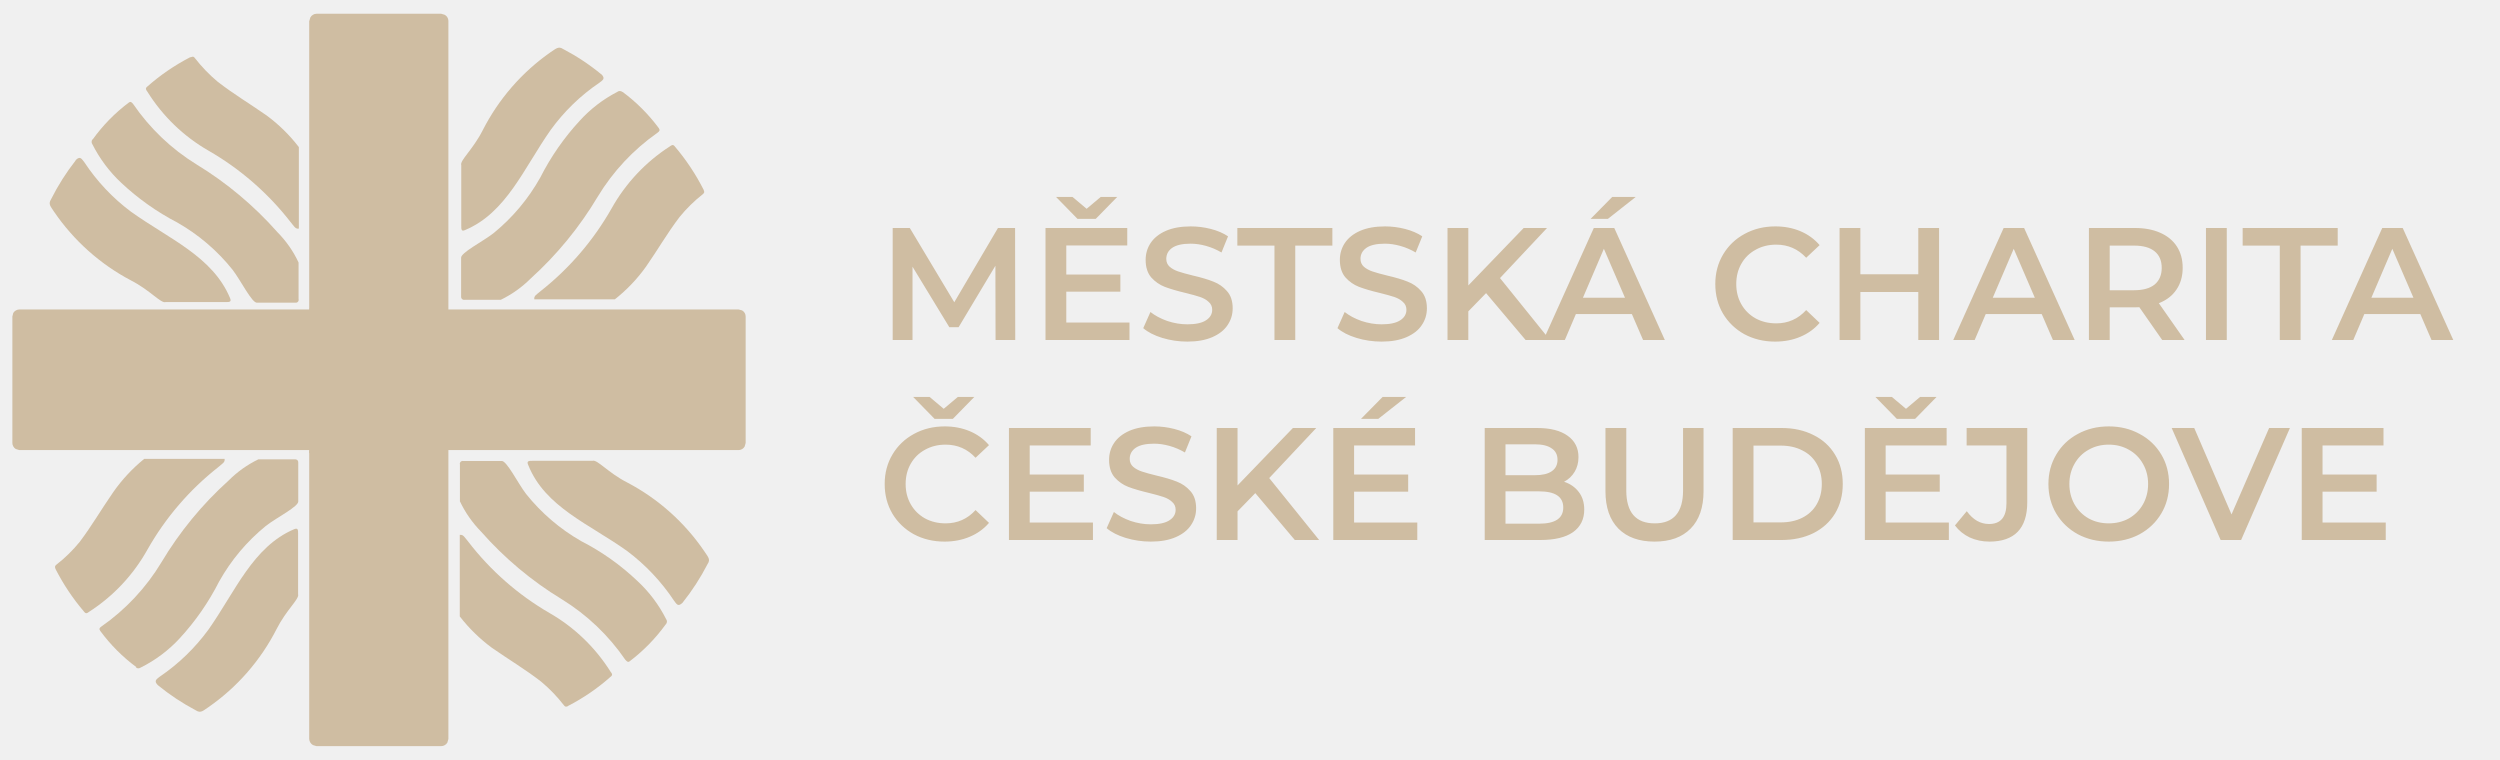
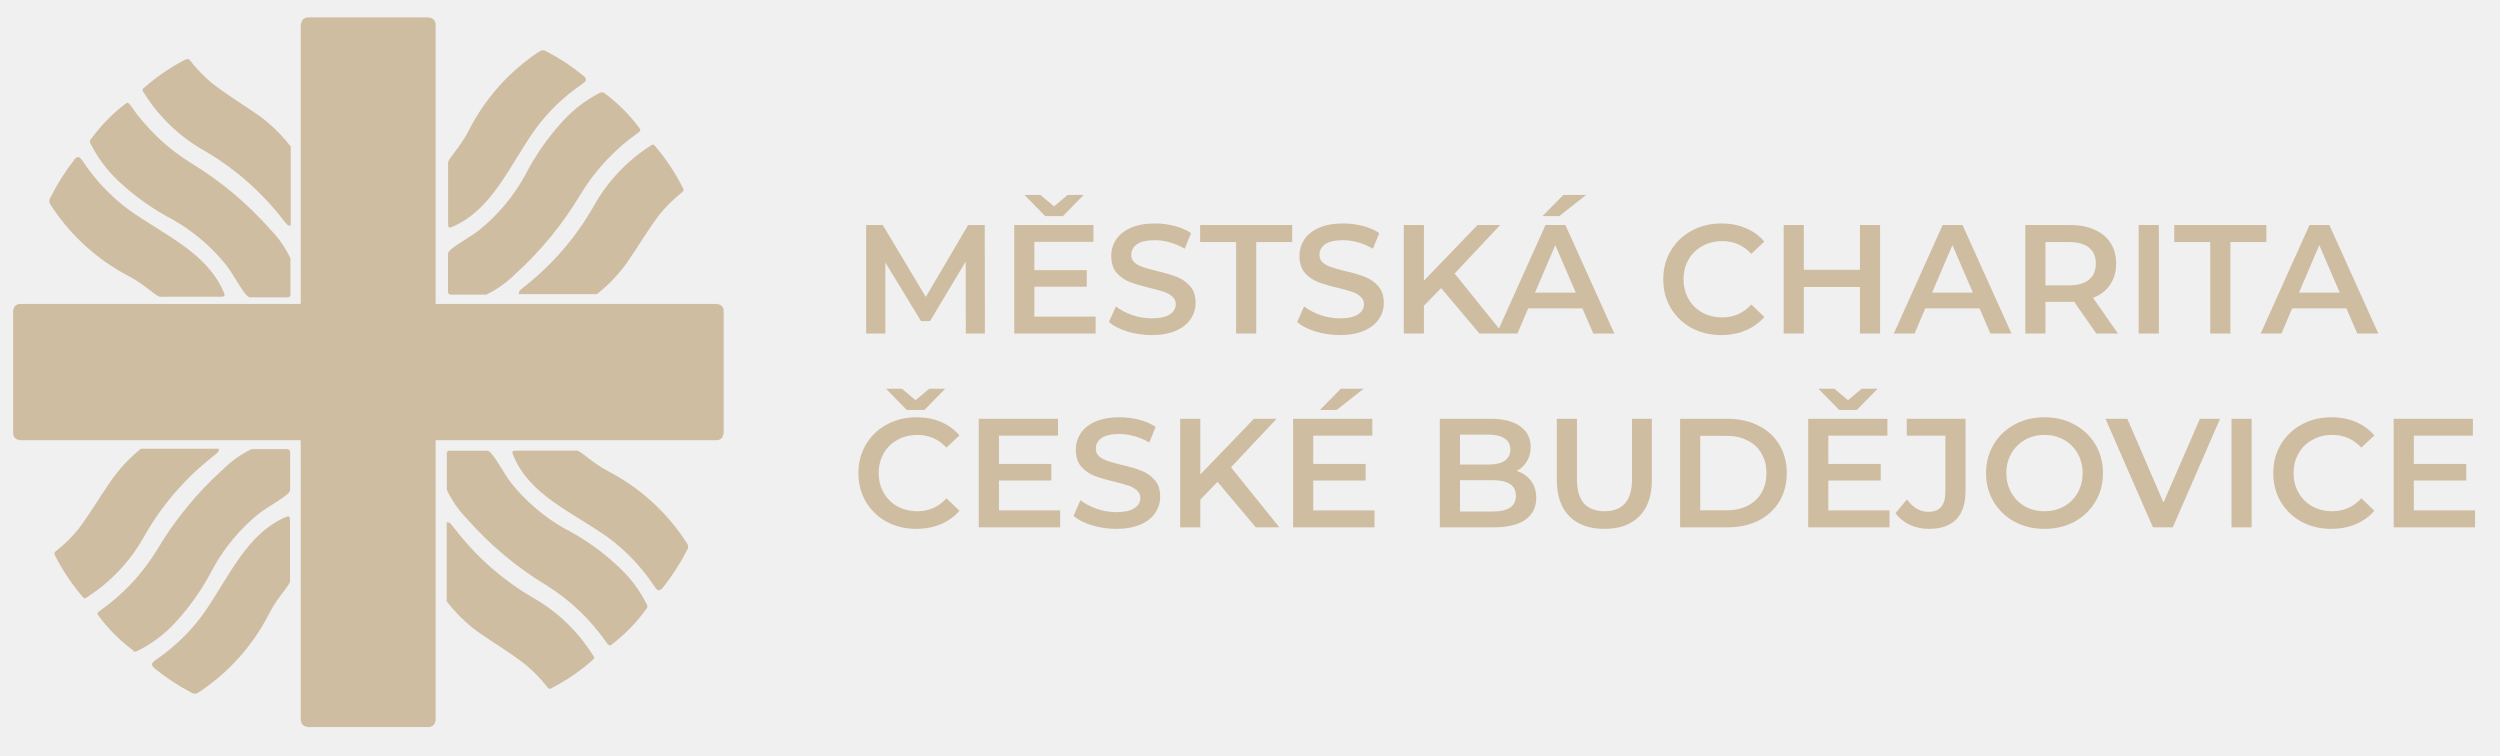
- <svg xmlns="http://www.w3.org/2000/svg" width="125" height="38" viewBox="0 0 125 38" fill="none">
+ <svg xmlns="http://www.w3.org/2000/svg" width="129" height="39" viewBox="0 0 129 39" fill="none">
  <g clip-path="url(#clip0)">
-     <path d="M2.766 28.431C3.161 29.207 3.645 29.933 4.211 30.593C4.3 30.714 4.383 30.646 4.45 30.593C5.661 29.816 6.664 28.748 7.369 27.486C8.269 25.893 9.469 24.494 10.902 23.366C11.104 23.185 11.261 23.124 11.231 22.943H7.212C6.621 23.421 6.099 23.981 5.663 24.606C5.056 25.483 4.6 26.276 3.986 27.093C3.641 27.517 3.25 27.9 2.819 28.234C2.736 28.302 2.736 28.348 2.774 28.439" fill="#CFBDA2" />
-     <path d="M6.823 33.36C6.132 32.85 5.522 32.238 5.012 31.545C4.944 31.447 4.967 31.394 5.079 31.319C6.288 30.474 7.308 29.382 8.073 28.113C8.982 26.591 10.112 25.215 11.425 24.031C11.861 23.593 12.367 23.233 12.922 22.965H14.726C14.876 22.965 14.913 23.041 14.913 23.124V25.052C14.966 25.316 13.828 25.876 13.289 26.299C12.343 27.069 11.551 28.012 10.954 29.081C10.429 30.116 9.764 31.073 8.978 31.923C8.424 32.522 7.768 33.014 7.04 33.375C7.004 33.402 6.961 33.417 6.916 33.417C6.872 33.417 6.828 33.402 6.793 33.375" fill="#CFBDA2" />
-     <path d="M7.885 34.252C8.48 34.739 9.122 35.165 9.801 35.522C10.041 35.68 10.168 35.522 10.415 35.363C11.855 34.366 13.028 33.023 13.828 31.455C14.314 30.495 14.98 29.943 14.905 29.716V26.692C14.905 26.496 14.905 26.375 14.696 26.465C12.645 27.342 11.77 29.565 10.43 31.47C9.756 32.395 8.928 33.196 7.983 33.836C7.84 33.957 7.668 34.032 7.893 34.259" fill="#CFBDA2" />
-     <path d="M28.392 35.302C29.164 34.906 29.883 34.414 30.533 33.836C30.66 33.745 30.585 33.654 30.533 33.594C29.769 32.375 28.721 31.365 27.479 30.653C25.904 29.741 24.521 28.526 23.408 27.078C23.228 26.866 23.168 26.715 22.988 26.745V30.82C23.45 31.416 23.992 31.946 24.598 32.392C25.466 32.997 26.252 33.458 27.06 34.085C27.477 34.433 27.856 34.826 28.19 35.257C28.257 35.348 28.302 35.348 28.392 35.31" fill="#CFBDA2" />
-     <path d="M33.279 31.228C32.773 31.926 32.168 32.545 31.483 33.065C31.393 33.133 31.341 33.065 31.266 32.989C30.429 31.768 29.348 30.738 28.093 29.965C26.584 29.049 25.222 27.907 24.051 26.579C23.619 26.137 23.262 25.627 22.996 25.067V23.23C22.989 23.207 22.989 23.183 22.994 23.159C22.999 23.136 23.01 23.114 23.026 23.096C23.041 23.078 23.061 23.064 23.084 23.056C23.106 23.048 23.13 23.045 23.153 23.049H25.069C25.324 22.996 25.885 24.152 26.304 24.697C27.066 25.651 28.001 26.451 29.058 27.055C30.086 27.581 31.033 28.253 31.872 29.051C32.457 29.592 32.941 30.235 33.302 30.948C33.331 30.985 33.347 31.03 33.347 31.077C33.347 31.123 33.331 31.169 33.302 31.205" fill="#CFBDA2" />
-     <path d="M34.125 30.139C34.607 29.536 35.028 28.885 35.382 28.197C35.547 27.962 35.382 27.826 35.225 27.577C34.237 26.121 32.907 24.934 31.356 24.122C30.398 23.631 29.859 22.958 29.627 23.041H26.633C26.446 23.041 26.319 23.041 26.409 23.245C27.247 25.362 29.492 26.209 31.371 27.562C32.283 28.248 33.072 29.087 33.706 30.041C33.826 30.192 33.893 30.366 34.125 30.139" fill="#CFBDA2" />
-     <path d="M9.502 2.865C8.732 3.263 8.013 3.755 7.362 4.331C7.242 4.422 7.317 4.513 7.362 4.573C8.126 5.802 9.181 6.82 10.43 7.536C12.01 8.445 13.4 9.654 14.524 11.097C14.704 11.309 14.763 11.46 14.943 11.43V7.355C14.482 6.755 13.941 6.223 13.334 5.775C12.466 5.17 11.687 4.709 10.879 4.082C10.462 3.733 10.084 3.34 9.749 2.91C9.682 2.819 9.644 2.819 9.554 2.857" fill="#CFBDA2" />
-     <path d="M4.637 6.969C5.14 6.269 5.746 5.649 6.434 5.133C6.516 5.064 6.576 5.095 6.658 5.201C7.494 6.422 8.575 7.452 9.831 8.224C11.339 9.142 12.701 10.284 13.873 11.611C14.308 12.05 14.665 12.561 14.928 13.123V14.952C14.935 14.975 14.935 15 14.93 15.023C14.925 15.046 14.914 15.068 14.898 15.086C14.883 15.104 14.863 15.118 14.841 15.126C14.818 15.135 14.794 15.137 14.771 15.134H12.862C12.608 15.187 12.047 14.03 11.627 13.486C10.863 12.53 9.926 11.73 8.866 11.127C7.842 10.595 6.895 9.924 6.052 9.131C5.468 8.583 4.985 7.936 4.622 7.219C4.595 7.183 4.58 7.139 4.58 7.094C4.58 7.049 4.595 7.005 4.622 6.969" fill="#CFBDA2" />
-     <path d="M3.784 8.02C3.309 8.627 2.895 9.281 2.549 9.971C2.392 10.213 2.549 10.341 2.706 10.591C3.692 12.034 5.013 13.213 6.553 14.023C7.511 14.514 8.05 15.187 8.282 15.104H11.276C11.47 15.104 11.59 15.104 11.5 14.899C10.632 12.82 8.432 11.936 6.546 10.583C5.631 9.899 4.841 9.06 4.211 8.103C4.083 7.952 4.016 7.778 3.784 8.005" fill="#CFBDA2" />
-     <path d="M35.18 9.487C34.786 8.708 34.301 7.98 33.736 7.317C33.646 7.196 33.564 7.272 33.496 7.317C32.286 8.095 31.284 9.162 30.578 10.424C29.674 12.015 28.475 13.414 27.045 14.544C26.835 14.726 26.686 14.786 26.716 14.967H30.742C31.335 14.5 31.859 13.951 32.299 13.335C32.905 12.465 33.354 11.671 33.975 10.855C34.319 10.432 34.708 10.049 35.136 9.714C35.225 9.638 35.225 9.6 35.188 9.51" fill="#CFBDA2" />
-     <path d="M31.131 4.596C31.82 5.107 32.431 5.718 32.943 6.41C33.01 6.508 32.98 6.561 32.875 6.637C31.667 7.483 30.647 8.574 29.881 9.842C28.974 11.363 27.846 12.739 26.536 13.924C26.099 14.361 25.593 14.721 25.039 14.99H23.235C23.213 14.995 23.189 14.994 23.167 14.988C23.145 14.982 23.124 14.971 23.107 14.956C23.089 14.941 23.076 14.921 23.067 14.9C23.058 14.878 23.054 14.855 23.056 14.831V12.904C23.003 12.647 24.141 12.08 24.68 11.656C25.625 10.886 26.418 9.942 27.015 8.874C27.54 7.839 28.205 6.882 28.991 6.032C29.525 5.445 30.159 4.959 30.862 4.596C30.898 4.566 30.943 4.55 30.989 4.55C31.035 4.55 31.08 4.566 31.116 4.596" fill="#CFBDA2" />
-     <path d="M30.069 3.719C29.475 3.229 28.833 2.804 28.153 2.449C27.913 2.29 27.786 2.449 27.531 2.608C26.098 3.608 24.931 4.951 24.134 6.516C23.647 7.476 22.981 8.028 23.063 8.255V11.278C23.063 11.467 23.063 11.596 23.265 11.498C25.324 10.628 26.192 8.406 27.531 6.501C28.202 5.574 29.027 4.773 29.971 4.135C30.121 4.014 30.293 3.938 30.069 3.711" fill="#CFBDA2" />
-     <path d="M15.46 1.043V36.95C15.463 37.013 15.482 37.073 15.515 37.126C15.547 37.179 15.593 37.222 15.647 37.253L15.819 37.306H22.061C22.122 37.306 22.183 37.29 22.236 37.259C22.29 37.229 22.335 37.185 22.367 37.132L22.42 36.95V1.043C22.419 0.981 22.401 0.921 22.37 0.868C22.338 0.815 22.294 0.771 22.24 0.741L22.061 0.688H15.819C15.758 0.69 15.698 0.707 15.646 0.739C15.593 0.771 15.55 0.816 15.519 0.869L15.467 1.043" fill="#CFBDA2" />
-     <path d="M0.618 15.829V22.142C0.617 22.204 0.633 22.265 0.663 22.32C0.693 22.374 0.737 22.419 0.79 22.451L0.962 22.504H36.932C36.992 22.504 37.051 22.488 37.104 22.457C37.156 22.427 37.2 22.383 37.231 22.33L37.283 22.149V15.829C37.284 15.766 37.268 15.704 37.236 15.649C37.205 15.595 37.159 15.55 37.104 15.519L36.932 15.474H0.962C0.902 15.475 0.843 15.492 0.791 15.522C0.738 15.553 0.695 15.596 0.663 15.648L0.618 15.829Z" fill="#CFBDA2" />
-     <path d="M15.504 15.429H15.46V15.474H15.504V15.429Z" fill="#CFBDA2" />
-     <path d="M15.504 22.512H15.46V22.655H15.504V22.512Z" fill="#CFBDA2" />
-     <path d="M49.778 17L49.77 13.288L47.93 16.36H47.466L45.626 13.336V17H44.634V11.4H45.49L47.714 15.112L49.898 11.4H50.754L50.762 17H49.778ZM56.475 16.128V17H52.275V11.4H56.363V12.272H53.315V13.728H56.019V14.584H53.315V16.128H56.475ZM55.859 9.848L54.787 10.944H53.875L52.803 9.848H53.627L54.331 10.44L55.035 9.848H55.859ZM59.37 17.08C58.938 17.08 58.519 17.019 58.114 16.896C57.714 16.773 57.397 16.611 57.162 16.408L57.522 15.6C57.751 15.781 58.031 15.931 58.362 16.048C58.698 16.16 59.034 16.216 59.37 16.216C59.786 16.216 60.095 16.149 60.298 16.016C60.506 15.883 60.61 15.707 60.61 15.488C60.61 15.328 60.551 15.197 60.434 15.096C60.322 14.989 60.178 14.907 60.002 14.848C59.826 14.789 59.586 14.723 59.282 14.648C58.855 14.547 58.509 14.445 58.242 14.344C57.981 14.243 57.754 14.085 57.562 13.872C57.375 13.653 57.282 13.36 57.282 12.992C57.282 12.683 57.365 12.403 57.53 12.152C57.701 11.896 57.954 11.693 58.29 11.544C58.631 11.395 59.047 11.32 59.538 11.32C59.879 11.32 60.215 11.363 60.546 11.448C60.877 11.533 61.162 11.656 61.402 11.816L61.074 12.624C60.829 12.48 60.573 12.371 60.306 12.296C60.039 12.221 59.781 12.184 59.53 12.184C59.119 12.184 58.813 12.253 58.61 12.392C58.413 12.531 58.314 12.715 58.314 12.944C58.314 13.104 58.37 13.235 58.482 13.336C58.599 13.437 58.746 13.517 58.922 13.576C59.098 13.635 59.338 13.701 59.642 13.776C60.058 13.872 60.399 13.973 60.666 14.08C60.933 14.181 61.159 14.339 61.346 14.552C61.538 14.765 61.634 15.053 61.634 15.416C61.634 15.725 61.549 16.005 61.378 16.256C61.213 16.507 60.959 16.707 60.618 16.856C60.277 17.005 59.861 17.08 59.37 17.08ZM63.723 12.28H61.867V11.4H66.619V12.28H64.763V17H63.723V12.28ZM69.081 17.08C68.649 17.08 68.23 17.019 67.825 16.896C67.425 16.773 67.108 16.611 66.873 16.408L67.233 15.6C67.462 15.781 67.742 15.931 68.073 16.048C68.409 16.16 68.745 16.216 69.081 16.216C69.497 16.216 69.806 16.149 70.009 16.016C70.217 15.883 70.321 15.707 70.321 15.488C70.321 15.328 70.262 15.197 70.145 15.096C70.033 14.989 69.889 14.907 69.713 14.848C69.537 14.789 69.297 14.723 68.993 14.648C68.566 14.547 68.22 14.445 67.953 14.344C67.692 14.243 67.465 14.085 67.273 13.872C67.086 13.653 66.993 13.36 66.993 12.992C66.993 12.683 67.076 12.403 67.241 12.152C67.412 11.896 67.665 11.693 68.001 11.544C68.342 11.395 68.758 11.32 69.249 11.32C69.59 11.32 69.926 11.363 70.257 11.448C70.588 11.533 70.873 11.656 71.113 11.816L70.785 12.624C70.54 12.48 70.284 12.371 70.017 12.296C69.75 12.221 69.492 12.184 69.241 12.184C68.83 12.184 68.524 12.253 68.321 12.392C68.124 12.531 68.025 12.715 68.025 12.944C68.025 13.104 68.081 13.235 68.193 13.336C68.31 13.437 68.457 13.517 68.633 13.576C68.809 13.635 69.049 13.701 69.353 13.776C69.769 13.872 70.11 13.973 70.377 14.08C70.644 14.181 70.87 14.339 71.057 14.552C71.249 14.765 71.345 15.053 71.345 15.416C71.345 15.725 71.26 16.005 71.089 16.256C70.924 16.507 70.67 16.707 70.329 16.856C69.988 17.005 69.572 17.08 69.081 17.08ZM74.304 14.656L73.416 15.568V17H72.376V11.4H73.416V14.272L76.184 11.4H77.352L75 13.904L77.496 17H76.28L74.304 14.656ZM81.594 15.704H78.794L78.242 17H77.17L79.69 11.4H80.714L83.242 17H82.154L81.594 15.704ZM81.25 14.888L80.194 12.44L79.146 14.888H81.25ZM80.61 9.848H81.786L80.394 10.944H79.53L80.61 9.848ZM88.757 17.08C88.192 17.08 87.68 16.957 87.221 16.712C86.768 16.461 86.41 16.117 86.149 15.68C85.893 15.243 85.765 14.749 85.765 14.2C85.765 13.651 85.896 13.157 86.157 12.72C86.418 12.283 86.776 11.941 87.229 11.696C87.688 11.445 88.2 11.32 88.765 11.32C89.224 11.32 89.642 11.4 90.021 11.56C90.4 11.72 90.72 11.952 90.981 12.256L90.309 12.888C89.904 12.451 89.405 12.232 88.813 12.232C88.429 12.232 88.085 12.317 87.781 12.488C87.477 12.653 87.24 12.885 87.069 13.184C86.898 13.483 86.813 13.821 86.813 14.2C86.813 14.579 86.898 14.917 87.069 15.216C87.24 15.515 87.477 15.749 87.781 15.92C88.085 16.085 88.429 16.168 88.813 16.168C89.405 16.168 89.904 15.947 90.309 15.504L90.981 16.144C90.72 16.448 90.397 16.68 90.013 16.84C89.635 17 89.216 17.08 88.757 17.08ZM96.954 11.4V17H95.914V14.6H93.018V17H91.978V11.4H93.018V13.712H95.914V11.4H96.954ZM102.086 15.704H99.286L98.734 17H97.662L100.182 11.4H101.206L103.734 17H102.646L102.086 15.704ZM101.742 14.888L100.686 12.44L99.638 14.888H101.742ZM108.11 17L106.966 15.36C106.918 15.365 106.846 15.368 106.75 15.368H105.486V17H104.446V11.4H106.75C107.236 11.4 107.657 11.48 108.014 11.64C108.377 11.8 108.654 12.029 108.846 12.328C109.038 12.627 109.134 12.981 109.134 13.392C109.134 13.813 109.03 14.176 108.822 14.48C108.62 14.784 108.326 15.011 107.942 15.16L109.23 17H108.11ZM108.086 13.392C108.086 13.035 107.969 12.76 107.734 12.568C107.5 12.376 107.156 12.28 106.702 12.28H105.486V14.512H106.702C107.156 14.512 107.5 14.416 107.734 14.224C107.969 14.027 108.086 13.749 108.086 13.392ZM110.298 11.4H111.338V17H110.298V11.4ZM113.989 12.28H112.133V11.4H116.885V12.28H115.029V17H113.989V12.28ZM121.016 15.704H118.216L117.664 17H116.592L119.112 11.4H120.136L122.664 17H121.576L121.016 15.704ZM120.672 14.888L119.616 12.44L118.568 14.888H120.672ZM47.226 27.08C46.661 27.08 46.149 26.957 45.69 26.712C45.237 26.461 44.879 26.117 44.618 25.68C44.362 25.243 44.234 24.749 44.234 24.2C44.234 23.651 44.365 23.157 44.626 22.72C44.887 22.283 45.245 21.941 45.698 21.696C46.157 21.445 46.669 21.32 47.234 21.32C47.693 21.32 48.111 21.4 48.49 21.56C48.869 21.72 49.189 21.952 49.45 22.256L48.778 22.888C48.373 22.451 47.874 22.232 47.282 22.232C46.898 22.232 46.554 22.317 46.25 22.488C45.946 22.653 45.709 22.885 45.538 23.184C45.367 23.483 45.282 23.821 45.282 24.2C45.282 24.579 45.367 24.917 45.538 25.216C45.709 25.515 45.946 25.749 46.25 25.92C46.554 26.085 46.898 26.168 47.282 26.168C47.874 26.168 48.373 25.947 48.778 25.504L49.45 26.144C49.189 26.448 48.866 26.68 48.482 26.84C48.103 27 47.685 27.08 47.226 27.08ZM48.714 19.848L47.642 20.944H46.73L45.658 19.848H46.482L47.186 20.44L47.89 19.848H48.714ZM54.647 26.128V27H50.447V21.4H54.535V22.272H51.486V23.728H54.191V24.584H51.486V26.128H54.647ZM57.542 27.08C57.11 27.08 56.691 27.019 56.286 26.896C55.886 26.773 55.569 26.611 55.334 26.408L55.694 25.6C55.923 25.781 56.203 25.931 56.534 26.048C56.87 26.16 57.206 26.216 57.542 26.216C57.958 26.216 58.267 26.149 58.47 26.016C58.678 25.883 58.782 25.707 58.782 25.488C58.782 25.328 58.723 25.197 58.606 25.096C58.494 24.989 58.35 24.907 58.174 24.848C57.998 24.789 57.758 24.723 57.454 24.648C57.027 24.547 56.681 24.445 56.414 24.344C56.153 24.243 55.926 24.085 55.734 23.872C55.547 23.653 55.454 23.36 55.454 22.992C55.454 22.683 55.536 22.403 55.702 22.152C55.873 21.896 56.126 21.693 56.462 21.544C56.803 21.395 57.219 21.32 57.71 21.32C58.051 21.32 58.387 21.363 58.718 21.448C59.048 21.533 59.334 21.656 59.574 21.816L59.246 22.624C59.001 22.48 58.745 22.371 58.478 22.296C58.211 22.221 57.953 22.184 57.702 22.184C57.291 22.184 56.984 22.253 56.782 22.392C56.584 22.531 56.486 22.715 56.486 22.944C56.486 23.104 56.542 23.235 56.654 23.336C56.771 23.437 56.918 23.517 57.094 23.576C57.27 23.635 57.51 23.701 57.814 23.776C58.23 23.872 58.571 23.973 58.838 24.08C59.105 24.181 59.331 24.339 59.518 24.552C59.71 24.765 59.806 25.053 59.806 25.416C59.806 25.725 59.721 26.005 59.55 26.256C59.385 26.507 59.131 26.707 58.79 26.856C58.449 27.005 58.032 27.08 57.542 27.08ZM62.765 24.656L61.877 25.568V27H60.837V21.4H61.877V24.272L64.645 21.4H65.813L63.461 23.904L65.957 27H64.741L62.765 24.656ZM70.865 26.128V27H66.665V21.4H70.753V22.272H67.705V23.728H70.409V24.584H67.705V26.128H70.865ZM69.129 19.848H70.305L68.913 20.944H68.049L69.129 19.848ZM78.204 24.088C78.513 24.189 78.758 24.36 78.939 24.6C79.121 24.835 79.212 25.128 79.212 25.48C79.212 25.965 79.025 26.341 78.651 26.608C78.278 26.869 77.734 27 77.019 27H74.236V21.4H76.859C77.521 21.4 78.03 21.531 78.388 21.792C78.745 22.048 78.924 22.403 78.924 22.856C78.924 23.133 78.859 23.379 78.731 23.592C78.603 23.805 78.427 23.971 78.204 24.088ZM75.275 22.216V23.76H76.748C77.11 23.76 77.388 23.696 77.579 23.568C77.777 23.435 77.876 23.243 77.876 22.992C77.876 22.736 77.777 22.544 77.579 22.416C77.388 22.283 77.11 22.216 76.748 22.216H75.275ZM76.956 26.184C77.761 26.184 78.163 25.915 78.163 25.376C78.163 24.837 77.761 24.568 76.956 24.568H75.275V26.184H76.956ZM82.73 27.08C81.956 27.08 81.353 26.864 80.921 26.432C80.49 25.995 80.273 25.371 80.273 24.56V21.4H81.314V24.52C81.314 25.619 81.788 26.168 82.737 26.168C83.681 26.168 84.153 25.619 84.153 24.52V21.4H85.177V24.56C85.177 25.371 84.962 25.995 84.529 26.432C84.103 26.864 83.503 27.08 82.73 27.08ZM86.634 21.4H89.082C89.679 21.4 90.21 21.517 90.674 21.752C91.138 21.981 91.498 22.309 91.754 22.736C92.01 23.157 92.138 23.645 92.138 24.2C92.138 24.755 92.01 25.245 91.754 25.672C91.498 26.093 91.138 26.421 90.674 26.656C90.21 26.885 89.679 27 89.082 27H86.634V21.4ZM89.034 26.12C89.445 26.12 89.805 26.043 90.114 25.888C90.429 25.728 90.669 25.504 90.834 25.216C91.005 24.923 91.09 24.584 91.09 24.2C91.09 23.816 91.005 23.48 90.834 23.192C90.669 22.899 90.429 22.675 90.114 22.52C89.805 22.36 89.445 22.28 89.034 22.28H87.674V26.12H89.034ZM97.443 26.128V27H93.243V21.4H97.331V22.272H94.283V23.728H96.987V24.584H94.283V26.128H97.443ZM96.827 19.848L95.755 20.944H94.843L93.771 19.848H94.595L95.299 20.44L96.003 19.848H96.827ZM99.475 27.08C99.117 27.08 98.787 27.011 98.483 26.872C98.184 26.728 97.939 26.528 97.747 26.272L98.339 25.56C98.648 25.987 99.019 26.2 99.451 26.2C100.032 26.2 100.323 25.856 100.323 25.168V22.272H98.331V21.4H101.363V25.112C101.363 25.768 101.203 26.261 100.883 26.592C100.563 26.917 100.093 27.08 99.475 27.08ZM105.437 27.08C104.867 27.08 104.352 26.957 103.893 26.712C103.435 26.461 103.075 26.117 102.813 25.68C102.552 25.237 102.421 24.744 102.421 24.2C102.421 23.656 102.552 23.165 102.813 22.728C103.075 22.285 103.435 21.941 103.893 21.696C104.352 21.445 104.867 21.32 105.437 21.32C106.008 21.32 106.523 21.445 106.981 21.696C107.44 21.941 107.8 22.283 108.061 22.72C108.323 23.157 108.453 23.651 108.453 24.2C108.453 24.749 108.323 25.243 108.061 25.68C107.8 26.117 107.44 26.461 106.981 26.712C106.523 26.957 106.008 27.08 105.437 27.08ZM105.437 26.168C105.811 26.168 106.147 26.085 106.445 25.92C106.744 25.749 106.979 25.515 107.149 25.216C107.32 24.912 107.405 24.573 107.405 24.2C107.405 23.827 107.32 23.491 107.149 23.192C106.979 22.888 106.744 22.653 106.445 22.488C106.147 22.317 105.811 22.232 105.437 22.232C105.064 22.232 104.728 22.317 104.429 22.488C104.131 22.653 103.896 22.888 103.725 23.192C103.555 23.491 103.469 23.827 103.469 24.2C103.469 24.573 103.555 24.912 103.725 25.216C103.896 25.515 104.131 25.749 104.429 25.92C104.728 26.085 105.064 26.168 105.437 26.168ZM114.496 21.4L112.056 27H111.032L108.584 21.4H109.712L111.576 25.72L113.456 21.4H114.496ZM119.287 26.128V27H115.087V21.4H119.175V22.272H116.127V23.728H118.831V24.584H116.127V26.128H119.287Z" fill="#CFBDA2" />
+     <path d="M2.825 28.641C3.22 29.417 3.704 30.143 4.27 30.803C4.359 30.924 4.442 30.856 4.509 30.803C5.72 30.026 6.723 28.958 7.428 27.696C8.328 26.103 9.528 24.703 10.96 23.576C11.163 23.395 11.32 23.334 11.29 23.153H7.271C6.68 23.631 6.158 24.191 5.722 24.816C5.115 25.693 4.659 26.486 4.045 27.303C3.7 27.727 3.309 28.11 2.878 28.444C2.795 28.512 2.795 28.558 2.833 28.648" fill="#CFBDA2" />
+     <path d="M6.882 33.57C6.191 33.06 5.581 32.448 5.071 31.755C5.003 31.657 5.026 31.604 5.138 31.529C6.347 30.684 7.367 29.592 8.132 28.323C9.041 26.801 10.171 25.425 11.485 24.241C11.92 23.803 12.426 23.442 12.981 23.175H14.785C14.935 23.175 14.972 23.251 14.972 23.334V25.262C15.025 25.526 13.887 26.086 13.348 26.509C12.402 27.278 11.61 28.223 11.013 29.291C10.488 30.326 9.823 31.283 9.037 32.133C8.484 32.732 7.827 33.224 7.099 33.585C7.063 33.612 7.02 33.627 6.975 33.627C6.931 33.627 6.887 33.612 6.852 33.585" fill="#CFBDA2" />
+     <path d="M7.945 34.462C8.539 34.949 9.181 35.375 9.861 35.732C10.1 35.89 10.227 35.732 10.474 35.573C11.915 34.576 13.087 33.233 13.887 31.665C14.373 30.704 15.04 30.153 14.965 29.926V26.902C14.965 26.706 14.965 26.585 14.755 26.675C12.704 27.552 11.829 29.775 10.489 31.68C9.815 32.605 8.987 33.406 8.042 34.046C7.9 34.167 7.727 34.242 7.952 34.469" fill="#CFBDA2" />
+     <path d="M28.451 35.512C29.223 35.116 29.942 34.624 30.592 34.046C30.719 33.955 30.644 33.864 30.592 33.804C29.828 32.585 28.78 31.575 27.538 30.863C25.963 29.951 24.58 28.736 23.467 27.288C23.287 27.076 23.227 26.925 23.048 26.955V31.03C23.509 31.627 24.051 32.156 24.657 32.602C25.525 33.207 26.311 33.668 27.119 34.295C27.537 34.643 27.916 35.036 28.249 35.467C28.317 35.558 28.361 35.558 28.451 35.52" fill="#CFBDA2" />
+     <path d="M33.339 31.438C32.833 32.136 32.227 32.755 31.542 33.275C31.453 33.343 31.4 33.275 31.325 33.199C30.488 31.978 29.407 30.948 28.152 30.175C26.644 29.259 25.281 28.117 24.11 26.789C23.678 26.347 23.322 25.837 23.055 25.277V23.44C23.049 23.417 23.048 23.392 23.053 23.369C23.058 23.346 23.069 23.324 23.085 23.306C23.101 23.288 23.12 23.274 23.143 23.266C23.165 23.258 23.189 23.255 23.212 23.259H25.128C25.383 23.206 25.944 24.362 26.363 24.906C27.126 25.861 28.06 26.662 29.117 27.265C30.145 27.791 31.093 28.463 31.931 29.261C32.516 29.802 33 30.445 33.361 31.158C33.39 31.195 33.406 31.24 33.406 31.287C33.406 31.333 33.39 31.379 33.361 31.415" fill="#CFBDA2" />
+     <path d="M34.184 30.349C34.666 29.746 35.088 29.095 35.441 28.407C35.606 28.172 35.441 28.036 35.284 27.787C34.296 26.331 32.967 25.144 31.415 24.332C30.457 23.841 29.918 23.168 29.686 23.251H26.692C26.505 23.251 26.378 23.251 26.468 23.455C27.306 25.572 29.551 26.419 31.43 27.772C32.342 28.458 33.132 29.297 33.765 30.251C33.885 30.402 33.952 30.576 34.184 30.349" fill="#CFBDA2" />
+     <path d="M9.561 3.075C8.791 3.473 8.072 3.965 7.421 4.541C7.301 4.632 7.376 4.723 7.421 4.783C8.185 6.012 9.24 7.03 10.489 7.746C12.069 8.654 13.459 9.864 14.583 11.307C14.763 11.518 14.822 11.67 15.002 11.639V7.565C14.541 6.965 14 6.433 13.393 5.985C12.525 5.38 11.746 4.919 10.938 4.292C10.521 3.943 10.143 3.55 9.808 3.12C9.741 3.029 9.703 3.029 9.613 3.067" fill="#CFBDA2" />
+     <path d="M4.696 7.179C5.199 6.479 5.805 5.859 6.492 5.342C6.575 5.274 6.635 5.305 6.717 5.411C7.553 6.632 8.634 7.662 9.89 8.434C11.398 9.352 12.76 10.494 13.932 11.821C14.367 12.26 14.724 12.771 14.987 13.333V15.162C14.993 15.185 14.994 15.21 14.989 15.233C14.984 15.256 14.973 15.278 14.957 15.296C14.942 15.314 14.922 15.328 14.9 15.336C14.877 15.345 14.853 15.347 14.83 15.344H12.921C12.667 15.397 12.106 14.24 11.687 13.696C10.922 12.74 9.985 11.94 8.925 11.337C7.901 10.805 6.954 10.134 6.111 9.341C5.527 8.793 5.044 8.146 4.681 7.429C4.654 7.393 4.639 7.349 4.639 7.304C4.639 7.259 4.654 7.215 4.681 7.179" fill="#CFBDA2" />
+     <path d="M3.843 8.23C3.368 8.837 2.954 9.49 2.608 10.181C2.451 10.422 2.608 10.551 2.765 10.8C3.751 12.244 5.072 13.423 6.612 14.232C7.57 14.724 8.109 15.397 8.341 15.313H11.335C11.529 15.313 11.649 15.313 11.559 15.109C10.691 13.03 8.491 12.146 6.605 10.793C5.69 10.109 4.9 9.27 4.27 8.313C4.142 8.162 4.075 7.988 3.843 8.215" fill="#CFBDA2" />
+     <path d="M35.239 9.697C34.845 8.918 34.36 8.19 33.795 7.527C33.705 7.406 33.623 7.482 33.556 7.527C32.345 8.305 31.343 9.372 30.637 10.634C29.733 12.225 28.534 13.624 27.104 14.754C26.895 14.935 26.745 14.996 26.775 15.177H30.801C31.394 14.71 31.918 14.161 32.358 13.545C32.964 12.675 33.413 11.882 34.035 11.065C34.378 10.642 34.767 10.259 35.194 9.924C35.284 9.848 35.284 9.81 35.247 9.719" fill="#CFBDA2" />
+     <path d="M31.191 4.806C31.88 5.317 32.49 5.928 33.002 6.62C33.069 6.718 33.039 6.771 32.934 6.847C31.726 7.693 30.706 8.784 29.941 10.052C29.033 11.573 27.905 12.949 26.595 14.134C26.158 14.571 25.652 14.931 25.098 15.2H23.295C23.272 15.205 23.249 15.204 23.226 15.198C23.204 15.192 23.183 15.181 23.166 15.166C23.148 15.15 23.135 15.131 23.126 15.11C23.117 15.088 23.113 15.065 23.115 15.041V13.114C23.063 12.857 24.2 12.29 24.739 11.866C25.684 11.096 26.477 10.152 27.074 9.084C27.599 8.049 28.264 7.092 29.05 6.242C29.584 5.655 30.218 5.168 30.921 4.806C30.957 4.776 31.002 4.76 31.048 4.76C31.095 4.76 31.14 4.776 31.175 4.806" fill="#CFBDA2" />
+     <path d="M30.128 3.929C29.535 3.439 28.892 3.014 28.212 2.659C27.972 2.5 27.845 2.659 27.59 2.818C26.157 3.818 24.99 5.161 24.193 6.726C23.706 7.686 23.04 8.238 23.122 8.465V11.488C23.122 11.677 23.122 11.806 23.325 11.708C25.383 10.838 26.251 8.616 27.59 6.711C28.261 5.784 29.087 4.983 30.03 4.345C30.18 4.224 30.352 4.148 30.128 3.921" fill="#CFBDA2" />
+     <path d="M15.519 1.253V37.16C15.522 37.223 15.541 37.283 15.574 37.336C15.606 37.389 15.652 37.432 15.706 37.463L15.878 37.516H22.12C22.181 37.516 22.242 37.5 22.296 37.469C22.349 37.439 22.394 37.395 22.427 37.342L22.479 37.16V1.253C22.478 1.191 22.46 1.131 22.429 1.078C22.397 1.025 22.353 0.981 22.299 0.95L22.12 0.898H15.878C15.817 0.9 15.757 0.917 15.705 0.949C15.652 0.981 15.609 1.026 15.578 1.079L15.526 1.253" fill="#CFBDA2" />
+     <path d="M0.677 16.039V22.351C0.677 22.414 0.692 22.475 0.722 22.53C0.752 22.584 0.796 22.63 0.849 22.661L1.022 22.714H36.991C37.051 22.714 37.111 22.698 37.163 22.667C37.215 22.637 37.259 22.593 37.29 22.54L37.342 22.359V16.039C37.343 15.976 37.327 15.914 37.295 15.859C37.264 15.804 37.218 15.76 37.163 15.729L36.991 15.684H1.022C0.961 15.685 0.902 15.702 0.85 15.732C0.798 15.763 0.754 15.806 0.722 15.858L0.677 16.039Z" fill="#CFBDA2" />
+     <path d="M15.563 15.639H15.519V15.684H15.563V15.639Z" fill="#CFBDA2" />
+     <path d="M15.563 22.722H15.519V22.865H15.563V22.722Z" fill="#CFBDA2" />
+     <path d="M49.837 17.21L49.829 13.498L47.989 16.57H47.525L45.685 13.546V17.21H44.693V11.61H45.549L47.773 15.322L49.957 11.61H50.813L50.821 17.21H49.837ZM56.533 16.338V17.21H52.334V11.61H56.422V12.482H53.373V13.938H56.078V14.794H53.373V16.338H56.533ZM55.917 10.058L54.846 11.154H53.934L52.861 10.058H53.685L54.389 10.65L55.093 10.058H55.917ZM59.429 17.29C58.997 17.29 58.578 17.229 58.173 17.106C57.773 16.983 57.456 16.821 57.221 16.618L57.581 15.81C57.81 15.991 58.09 16.141 58.421 16.258C58.757 16.37 59.093 16.426 59.429 16.426C59.845 16.426 60.154 16.359 60.357 16.226C60.565 16.093 60.669 15.917 60.669 15.698C60.669 15.538 60.61 15.407 60.493 15.306C60.381 15.199 60.237 15.117 60.061 15.058C59.885 14.999 59.645 14.933 59.341 14.858C58.914 14.757 58.568 14.655 58.301 14.554C58.04 14.453 57.813 14.295 57.621 14.082C57.434 13.863 57.341 13.57 57.341 13.202C57.341 12.893 57.424 12.613 57.589 12.362C57.76 12.106 58.013 11.903 58.349 11.754C58.69 11.605 59.106 11.53 59.597 11.53C59.938 11.53 60.274 11.573 60.605 11.658C60.936 11.743 61.221 11.866 61.461 12.026L61.133 12.834C60.888 12.69 60.632 12.581 60.365 12.506C60.098 12.431 59.84 12.394 59.589 12.394C59.178 12.394 58.872 12.463 58.669 12.602C58.472 12.741 58.373 12.925 58.373 13.154C58.373 13.314 58.429 13.445 58.541 13.546C58.658 13.647 58.805 13.727 58.981 13.786C59.157 13.845 59.397 13.911 59.701 13.986C60.117 14.082 60.458 14.183 60.725 14.29C60.992 14.391 61.218 14.549 61.405 14.762C61.597 14.975 61.693 15.263 61.693 15.626C61.693 15.935 61.608 16.215 61.437 16.466C61.272 16.717 61.018 16.917 60.677 17.066C60.336 17.215 59.92 17.29 59.429 17.29ZM63.782 12.49H61.926V11.61H66.678V12.49H64.822V17.21H63.782V12.49ZM69.14 17.29C68.708 17.29 68.289 17.229 67.884 17.106C67.484 16.983 67.166 16.821 66.932 16.618L67.292 15.81C67.521 15.991 67.801 16.141 68.132 16.258C68.468 16.37 68.804 16.426 69.14 16.426C69.556 16.426 69.865 16.359 70.068 16.226C70.276 16.093 70.38 15.917 70.38 15.698C70.38 15.538 70.321 15.407 70.204 15.306C70.092 15.199 69.948 15.117 69.772 15.058C69.596 14.999 69.356 14.933 69.052 14.858C68.625 14.757 68.278 14.655 68.012 14.554C67.751 14.453 67.524 14.295 67.332 14.082C67.145 13.863 67.052 13.57 67.052 13.202C67.052 12.893 67.135 12.613 67.3 12.362C67.471 12.106 67.724 11.903 68.06 11.754C68.401 11.605 68.817 11.53 69.308 11.53C69.649 11.53 69.985 11.573 70.316 11.658C70.647 11.743 70.932 11.866 71.172 12.026L70.844 12.834C70.599 12.69 70.343 12.581 70.076 12.506C69.809 12.431 69.55 12.394 69.3 12.394C68.889 12.394 68.582 12.463 68.38 12.602C68.183 12.741 68.084 12.925 68.084 13.154C68.084 13.314 68.14 13.445 68.252 13.546C68.369 13.647 68.516 13.727 68.692 13.786C68.868 13.845 69.108 13.911 69.412 13.986C69.828 14.082 70.169 14.183 70.436 14.29C70.703 14.391 70.929 14.549 71.116 14.762C71.308 14.975 71.404 15.263 71.404 15.626C71.404 15.935 71.319 16.215 71.148 16.466C70.983 16.717 70.729 16.917 70.388 17.066C70.046 17.215 69.63 17.29 69.14 17.29ZM74.363 14.866L73.475 15.778V17.21H72.435V11.61H73.475V14.482L76.243 11.61H77.411L75.059 14.114L77.555 17.21H76.339L74.363 14.866ZM81.653 15.914H78.853L78.301 17.21H77.229L79.749 11.61H80.773L83.301 17.21H82.213L81.653 15.914ZM81.309 15.098L80.253 12.65L79.205 15.098H81.309ZM80.669 10.058H81.845L80.453 11.154H79.589L80.669 10.058ZM88.816 17.29C88.251 17.29 87.739 17.167 87.28 16.922C86.827 16.671 86.469 16.327 86.208 15.89C85.952 15.453 85.824 14.959 85.824 14.41C85.824 13.861 85.955 13.367 86.216 12.93C86.478 12.493 86.835 12.151 87.288 11.906C87.747 11.655 88.259 11.53 88.824 11.53C89.283 11.53 89.701 11.61 90.08 11.77C90.459 11.93 90.779 12.162 91.04 12.466L90.368 13.098C89.963 12.661 89.464 12.442 88.872 12.442C88.488 12.442 88.144 12.527 87.84 12.698C87.536 12.863 87.299 13.095 87.128 13.394C86.957 13.693 86.872 14.031 86.872 14.41C86.872 14.789 86.957 15.127 87.128 15.426C87.299 15.725 87.536 15.959 87.84 16.13C88.144 16.295 88.488 16.378 88.872 16.378C89.464 16.378 89.963 16.157 90.368 15.714L91.04 16.354C90.779 16.658 90.456 16.89 90.072 17.05C89.694 17.21 89.275 17.29 88.816 17.29ZM97.013 11.61V17.21H95.973V14.81H93.077V17.21H92.037V11.61H93.077V13.922H95.973V11.61H97.013ZM102.145 15.914H99.345L98.793 17.21H97.721L100.241 11.61H101.265L103.793 17.21H102.705L102.145 15.914ZM101.801 15.098L100.745 12.65L99.697 15.098H101.801ZM108.169 17.21L107.025 15.57C106.977 15.575 106.905 15.578 106.809 15.578H105.545V17.21H104.505V11.61H106.809C107.295 11.61 107.716 11.69 108.073 11.85C108.436 12.01 108.713 12.239 108.905 12.538C109.097 12.837 109.193 13.191 109.193 13.602C109.193 14.023 109.089 14.386 108.881 14.69C108.679 14.994 108.385 15.221 108.001 15.37L109.289 17.21H108.169ZM108.145 13.602C108.145 13.245 108.028 12.97 107.793 12.778C107.559 12.586 107.215 12.49 106.761 12.49H105.545V14.722H106.761C107.215 14.722 107.559 14.626 107.793 14.434C108.028 14.237 108.145 13.959 108.145 13.602ZM110.357 11.61H111.397V17.21H110.357V11.61ZM114.048 12.49H112.192V11.61H116.944V12.49H115.088V17.21H114.048V12.49ZM121.075 15.914H118.275L117.723 17.21H116.651L119.171 11.61H120.195L122.723 17.21H121.635L121.075 15.914ZM120.731 15.098L119.675 12.65L118.627 15.098H120.731ZM47.285 27.29C46.72 27.29 46.208 27.167 45.749 26.922C45.296 26.671 44.938 26.327 44.677 25.89C44.421 25.453 44.293 24.959 44.293 24.41C44.293 23.861 44.424 23.367 44.685 22.93C44.946 22.493 45.304 22.151 45.757 21.906C46.216 21.655 46.728 21.53 47.293 21.53C47.752 21.53 48.17 21.61 48.549 21.77C48.928 21.93 49.248 22.162 49.509 22.466L48.837 23.098C48.432 22.661 47.933 22.442 47.341 22.442C46.957 22.442 46.613 22.527 46.309 22.698C46.005 22.863 45.768 23.095 45.597 23.394C45.426 23.693 45.341 24.031 45.341 24.41C45.341 24.789 45.426 25.127 45.597 25.426C45.768 25.725 46.005 25.959 46.309 26.13C46.613 26.295 46.957 26.378 47.341 26.378C47.933 26.378 48.432 26.157 48.837 25.714L49.509 26.354C49.248 26.658 48.925 26.89 48.541 27.05C48.162 27.21 47.744 27.29 47.285 27.29ZM48.773 20.058L47.701 21.154H46.789L45.717 20.058H46.541L47.245 20.65L47.949 20.058H48.773ZM54.705 26.338V27.21H50.505V21.61H54.593V22.482H51.545V23.938H54.249V24.794H51.545V26.338H54.705ZM57.601 27.29C57.169 27.29 56.75 27.229 56.345 27.106C55.945 26.983 55.627 26.821 55.393 26.618L55.753 25.81C55.982 25.991 56.262 26.141 56.593 26.258C56.929 26.37 57.265 26.426 57.601 26.426C58.017 26.426 58.326 26.359 58.529 26.226C58.737 26.093 58.841 25.917 58.841 25.698C58.841 25.538 58.782 25.407 58.665 25.306C58.553 25.199 58.409 25.117 58.233 25.058C58.057 24.999 57.817 24.933 57.513 24.858C57.086 24.757 56.739 24.655 56.473 24.554C56.212 24.453 55.985 24.295 55.793 24.082C55.606 23.863 55.513 23.57 55.513 23.202C55.513 22.893 55.596 22.613 55.761 22.362C55.931 22.106 56.185 21.903 56.521 21.754C56.862 21.605 57.278 21.53 57.769 21.53C58.11 21.53 58.446 21.573 58.777 21.658C59.108 21.743 59.393 21.866 59.633 22.026L59.305 22.834C59.059 22.69 58.803 22.581 58.537 22.506C58.27 22.431 58.011 22.394 57.761 22.394C57.35 22.394 57.044 22.463 56.841 22.602C56.644 22.741 56.545 22.925 56.545 23.154C56.545 23.314 56.601 23.445 56.713 23.546C56.83 23.647 56.977 23.727 57.153 23.786C57.329 23.845 57.569 23.911 57.873 23.986C58.289 24.082 58.63 24.183 58.897 24.29C59.163 24.391 59.39 24.549 59.577 24.762C59.769 24.975 59.865 25.263 59.865 25.626C59.865 25.935 59.779 26.215 59.609 26.466C59.444 26.717 59.19 26.917 58.849 27.066C58.508 27.215 58.092 27.29 57.601 27.29ZM62.824 24.866L61.936 25.778V27.21H60.896V21.61H61.936V24.482L64.704 21.61H65.872L63.52 24.114L66.016 27.21H64.8L62.824 24.866ZM70.924 26.338V27.21H66.724V21.61H70.812V22.482H67.764V23.938H70.468V24.794H67.764V26.338H70.924ZM69.188 20.058H70.364L68.972 21.154H68.108L69.188 20.058ZM78.263 24.298C78.572 24.399 78.817 24.57 78.999 24.81C79.18 25.045 79.27 25.338 79.27 25.69C79.27 26.175 79.084 26.551 78.71 26.818C78.337 27.079 77.793 27.21 77.079 27.21H74.294V21.61H76.918C77.58 21.61 78.089 21.741 78.447 22.002C78.804 22.258 78.983 22.613 78.983 23.066C78.983 23.343 78.918 23.589 78.79 23.802C78.662 24.015 78.487 24.181 78.263 24.298ZM75.335 22.426V23.97H76.806C77.169 23.97 77.447 23.906 77.638 23.778C77.836 23.645 77.934 23.453 77.934 23.202C77.934 22.946 77.836 22.754 77.638 22.626C77.447 22.493 77.169 22.426 76.806 22.426H75.335ZM77.014 26.394C77.82 26.394 78.222 26.125 78.222 25.586C78.222 25.047 77.82 24.778 77.014 24.778H75.335V26.394H77.014ZM82.788 27.29C82.015 27.29 81.412 27.074 80.98 26.642C80.548 26.205 80.332 25.581 80.332 24.77V21.61H81.372V24.73C81.372 25.829 81.847 26.378 82.796 26.378C83.74 26.378 84.212 25.829 84.212 24.73V21.61H85.236V24.77C85.236 25.581 85.02 26.205 84.588 26.642C84.162 27.074 83.562 27.29 82.788 27.29ZM86.693 21.61H89.141C89.738 21.61 90.269 21.727 90.733 21.962C91.197 22.191 91.557 22.519 91.813 22.946C92.069 23.367 92.197 23.855 92.197 24.41C92.197 24.965 92.069 25.455 91.813 25.882C91.557 26.303 91.197 26.631 90.733 26.866C90.269 27.095 89.738 27.21 89.141 27.21H86.693V21.61ZM89.093 26.33C89.504 26.33 89.864 26.253 90.173 26.098C90.488 25.938 90.728 25.714 90.893 25.426C91.064 25.133 91.149 24.794 91.149 24.41C91.149 24.026 91.064 23.69 90.893 23.402C90.728 23.109 90.488 22.885 90.173 22.73C89.864 22.57 89.504 22.49 89.093 22.49H87.733V26.33H89.093ZM97.502 26.338V27.21H93.302V21.61H97.39V22.482H94.342V23.938H97.046V24.794H94.342V26.338H97.502ZM96.886 20.058L95.814 21.154H94.902L93.83 20.058H94.654L95.358 20.65L96.062 20.058H96.886ZM99.534 27.29C99.176 27.29 98.846 27.221 98.542 27.082C98.243 26.938 97.998 26.738 97.806 26.482L98.398 25.77C98.707 26.197 99.078 26.41 99.51 26.41C100.091 26.41 100.382 26.066 100.382 25.378V22.482H98.39V21.61H101.422V25.322C101.422 25.978 101.262 26.471 100.942 26.802C100.622 27.127 100.152 27.29 99.534 27.29ZM105.496 27.29C104.926 27.29 104.411 27.167 103.952 26.922C103.494 26.671 103.134 26.327 102.872 25.89C102.611 25.447 102.48 24.954 102.48 24.41C102.48 23.866 102.611 23.375 102.872 22.938C103.134 22.495 103.494 22.151 103.952 21.906C104.411 21.655 104.926 21.53 105.496 21.53C106.067 21.53 106.582 21.655 107.04 21.906C107.499 22.151 107.859 22.493 108.12 22.93C108.382 23.367 108.512 23.861 108.512 24.41C108.512 24.959 108.382 25.453 108.12 25.89C107.859 26.327 107.499 26.671 107.04 26.922C106.582 27.167 106.067 27.29 105.496 27.29ZM105.496 26.378C105.87 26.378 106.206 26.295 106.504 26.13C106.803 25.959 107.038 25.725 107.208 25.426C107.379 25.122 107.464 24.783 107.464 24.41C107.464 24.037 107.379 23.701 107.208 23.402C107.038 23.098 106.803 22.863 106.504 22.698C106.206 22.527 105.87 22.442 105.496 22.442C105.123 22.442 104.787 22.527 104.488 22.698C104.19 22.863 103.955 23.098 103.784 23.402C103.614 23.701 103.528 24.037 103.528 24.41C103.528 24.783 103.614 25.122 103.784 25.426C103.955 25.725 104.19 25.959 104.488 26.13C104.787 26.295 105.123 26.378 105.496 26.378ZM114.555 21.61L112.115 27.21H111.091L108.643 21.61H109.771L111.635 25.93L113.515 21.61H114.555ZM115.146 21.61H116.186V27.21H115.146V21.61ZM120.293 27.29C119.727 27.29 119.215 27.167 118.757 26.922C118.303 26.671 117.946 26.327 117.685 25.89C117.429 25.453 117.301 24.959 117.301 24.41C117.301 23.861 117.431 23.367 117.693 22.93C117.954 22.493 118.311 22.151 118.765 21.906C119.223 21.655 119.735 21.53 120.301 21.53C120.759 21.53 121.178 21.61 121.557 21.77C121.935 21.93 122.255 22.162 122.517 22.466L121.845 23.098C121.439 22.661 120.941 22.442 120.349 22.442C119.965 22.442 119.621 22.527 119.317 22.698C119.013 22.863 118.775 23.095 118.605 23.394C118.434 23.693 118.349 24.031 118.349 24.41C118.349 24.789 118.434 25.127 118.605 25.426C118.775 25.725 119.013 25.959 119.317 26.13C119.621 26.295 119.965 26.378 120.349 26.378C120.941 26.378 121.439 26.157 121.845 25.714L122.517 26.354C122.255 26.658 121.933 26.89 121.549 27.05C121.17 27.21 120.751 27.29 120.293 27.29ZM127.713 26.338V27.21H123.513V21.61H127.601V22.482H124.553V23.938H127.257V24.794H124.553V26.338H127.713Z" fill="#CFBDA2" />
  </g>
  <defs>
    <clipPath id="clip0">
-       <rect x="0.118" width="124.764" height="38" fill="white" />
+       <rect x="0.059" y="0.105" width="128.882" height="38" fill="white" />
    </clipPath>
  </defs>
</svg>
